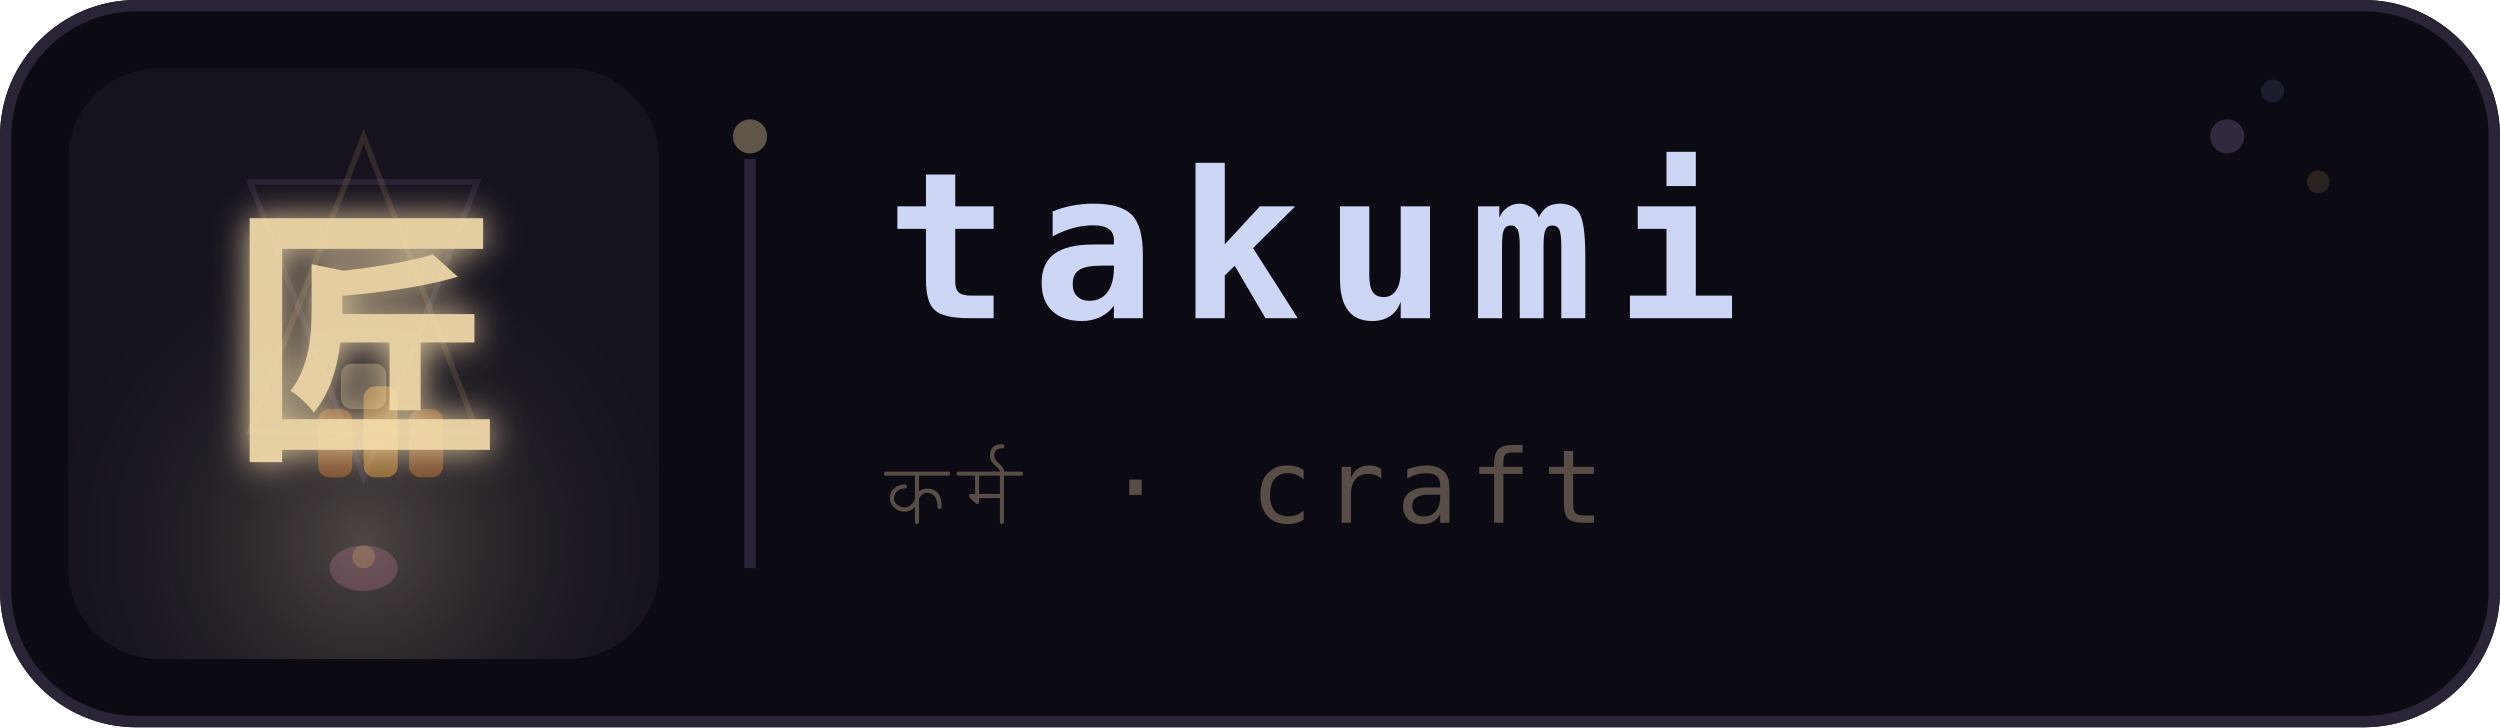
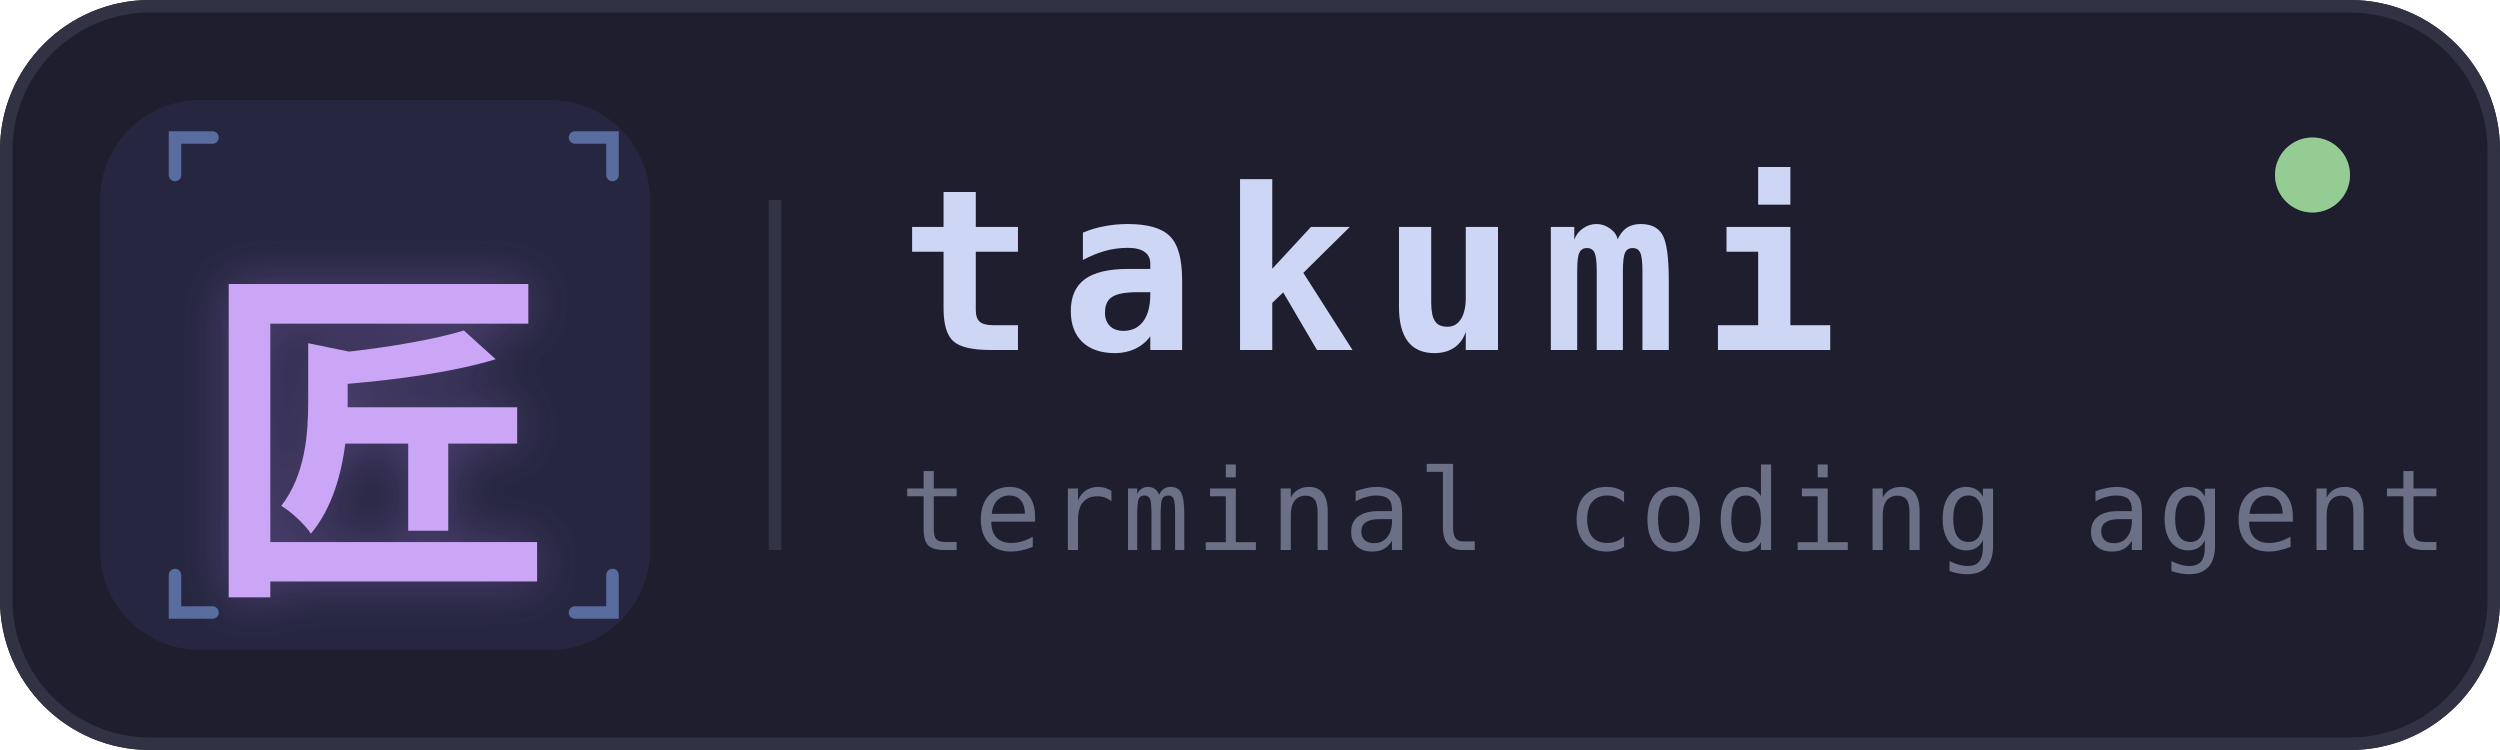
- <svg xmlns="http://www.w3.org/2000/svg" viewBox="0 0 220 64" width="220" height="64">
+ <svg xmlns="http://www.w3.org/2000/svg" viewBox="0 0 200 60" width="200" height="60">
  <defs>
-     <radialGradient id="bFire" cx="50%" cy="80%" r="60%">
-       <stop offset="0%" stop-color="#f9e2af" stop-opacity="0.25" />
-       <stop offset="100%" stop-color="#0c0a12" stop-opacity="0" />
-     </radialGradient>
-     <filter id="bGlow2" x="-30%" y="-30%" width="160%" height="160%">
-       <feGaussianBlur in="SourceGraphic" stdDeviation="1.5" result="b" />
+     <filter id="badgeGlow" x="-30%" y="-30%" width="160%" height="160%">
+       <feGaussianBlur in="SourceGraphic" stdDeviation="2" result="blur" />
+       <feColorMatrix in="blur" type="matrix" values="0.8 0 0 0 0                 0 0.65 0 0 0                 0 0 0.97 0 0                 0 0 0 0.3 0" result="glow" />
      <feMerge>
-         <feMergeNode in="b" />
+         <feMergeNode in="glow" />
        <feMergeNode in="SourceGraphic" />
      </feMerge>
    </filter>
  </defs>
-   <rect width="220" height="64" rx="12" fill="#0c0a12" />
-   <rect x="0.5" y="0.5" width="219" height="63" rx="11.5" fill="none" stroke="#2a2436" stroke-width="1" />
-   <rect x="6" y="6" width="52" height="52" rx="8" fill="#16121e" />
-   <rect x="6" y="6" width="52" height="52" rx="8" fill="url(#bFire)" />
-   <polygon points="32,12 42,38 22,38" fill="none" stroke="#d4a56a" stroke-width="0.5" opacity="0.15" />
-   <polygon points="32,42 22,16 42,16" fill="none" stroke="#cba6f7" stroke-width="0.5" opacity="0.1" />
-   <rect x="28" y="36" width="3" height="6" rx="1" fill="#e08030" opacity="0.4" />
-   <rect x="32" y="34" width="3" height="8" rx="1" fill="#e8a040" opacity="0.5" />
-   <rect x="36" y="36" width="3" height="6" rx="1" fill="#e08030" opacity="0.4" />
-   <rect x="30" y="32" width="4" height="4" rx="1" fill="#f9e2af" opacity="0.3" />
-   <text x="32" y="28" text-anchor="middle" dominant-baseline="central" font-family="'Noto Sans JP','Hiragino Kaku Gothic Pro',sans-serif" font-size="24" font-weight="700" fill="#f9e2af" filter="url(#bGlow2)" opacity="0.9">匠</text>
-   <ellipse cx="32" cy="50" rx="3" ry="2" fill="#c07898" opacity="0.3" />
-   <circle cx="32" cy="49" r="1" fill="#d4a56a" opacity="0.3" />
-   <line x1="66" y1="14" x2="66" y2="50" stroke="#2a2436" stroke-width="1" />
-   <circle cx="66" cy="12" r="1.5" fill="#f9e2af" opacity="0.35">
-     <animate attributeName="opacity" values="0.35;0.08;0.35" dur="3s" repeatCount="indefinite" />
+   <rect width="200" height="60" rx="12" ry="12" fill="#1e1e2e" />
+   <rect x="0.5" y="0.5" width="199" height="59" rx="11.5" ry="11.5" fill="none" stroke="#313244" stroke-width="1" />
+   <rect x="8" y="8" width="44" height="44" rx="8" ry="8" fill="#262640" />
+   <path d="M 14 14 L 14 11 L 17 11" fill="none" stroke="#89b4fa" stroke-width="1" stroke-linecap="round" opacity="0.5" />
+   <path d="M 46 11 L 49 11 L 49 14" fill="none" stroke="#89b4fa" stroke-width="1" stroke-linecap="round" opacity="0.5" />
+   <path d="M 14 46 L 14 49 L 17 49" fill="none" stroke="#89b4fa" stroke-width="1" stroke-linecap="round" opacity="0.5" />
+   <path d="M 46 49 L 49 49 L 49 46" fill="none" stroke="#89b4fa" stroke-width="1" stroke-linecap="round" opacity="0.5" />
+   <text x="30" y="33" text-anchor="middle" dominant-baseline="central" font-family="'Noto Sans JP', 'Hiragino Kaku Gothic Pro', 'Yu Gothic', 'MS Gothic', sans-serif" font-size="28" font-weight="700" fill="#cba6f7" filter="url(#badgeGlow)">匠</text>
+   <line x1="62" y1="16" x2="62" y2="44" stroke="#45475a" stroke-width="1" opacity="0.5" />
+   <text x="72" y="28" font-family="'SF Mono', 'Fira Code', 'Cascadia Code', 'JetBrains Mono', monospace" font-size="18" font-weight="600" fill="#cdd6f4" letter-spacing="2">takumi</text>
+   <text x="72" y="44" font-family="'SF Mono', 'Fira Code', 'Cascadia Code', 'JetBrains Mono', monospace" font-size="9" fill="#6c7086" letter-spacing="0.5">terminal coding agent</text>
+   <circle cx="185" cy="14" r="3" fill="#a6e3a1" opacity="0.8" />
+   <circle cx="185" cy="14" r="3" fill="#a6e3a1" opacity="0.4">
+     <animate attributeName="r" values="3;5;3" dur="2s" repeatCount="indefinite" />
+     <animate attributeName="opacity" values="0.4;0.1;0.4" dur="2s" repeatCount="indefinite" />
  </circle>
-   <text x="78" y="28" font-family="'SF Mono','Fira Code','JetBrains Mono',monospace" font-size="18" font-weight="600" fill="#cdd6f4" letter-spacing="2">takumi</text>
-   <text x="78" y="46" font-family="'SF Mono','Fira Code','JetBrains Mono',monospace" font-size="9" fill="#8a7a6a" letter-spacing="1" opacity="0.6">कर्म · craft</text>
-   <circle cx="196" cy="12" r="1.5" fill="#cba6f7" opacity="0.2" />
-   <circle cx="204" cy="16" r="1" fill="#d4a56a" opacity="0.15" />
-   <circle cx="200" cy="8" r="1" fill="#89b4fa" opacity="0.12" />
</svg>
